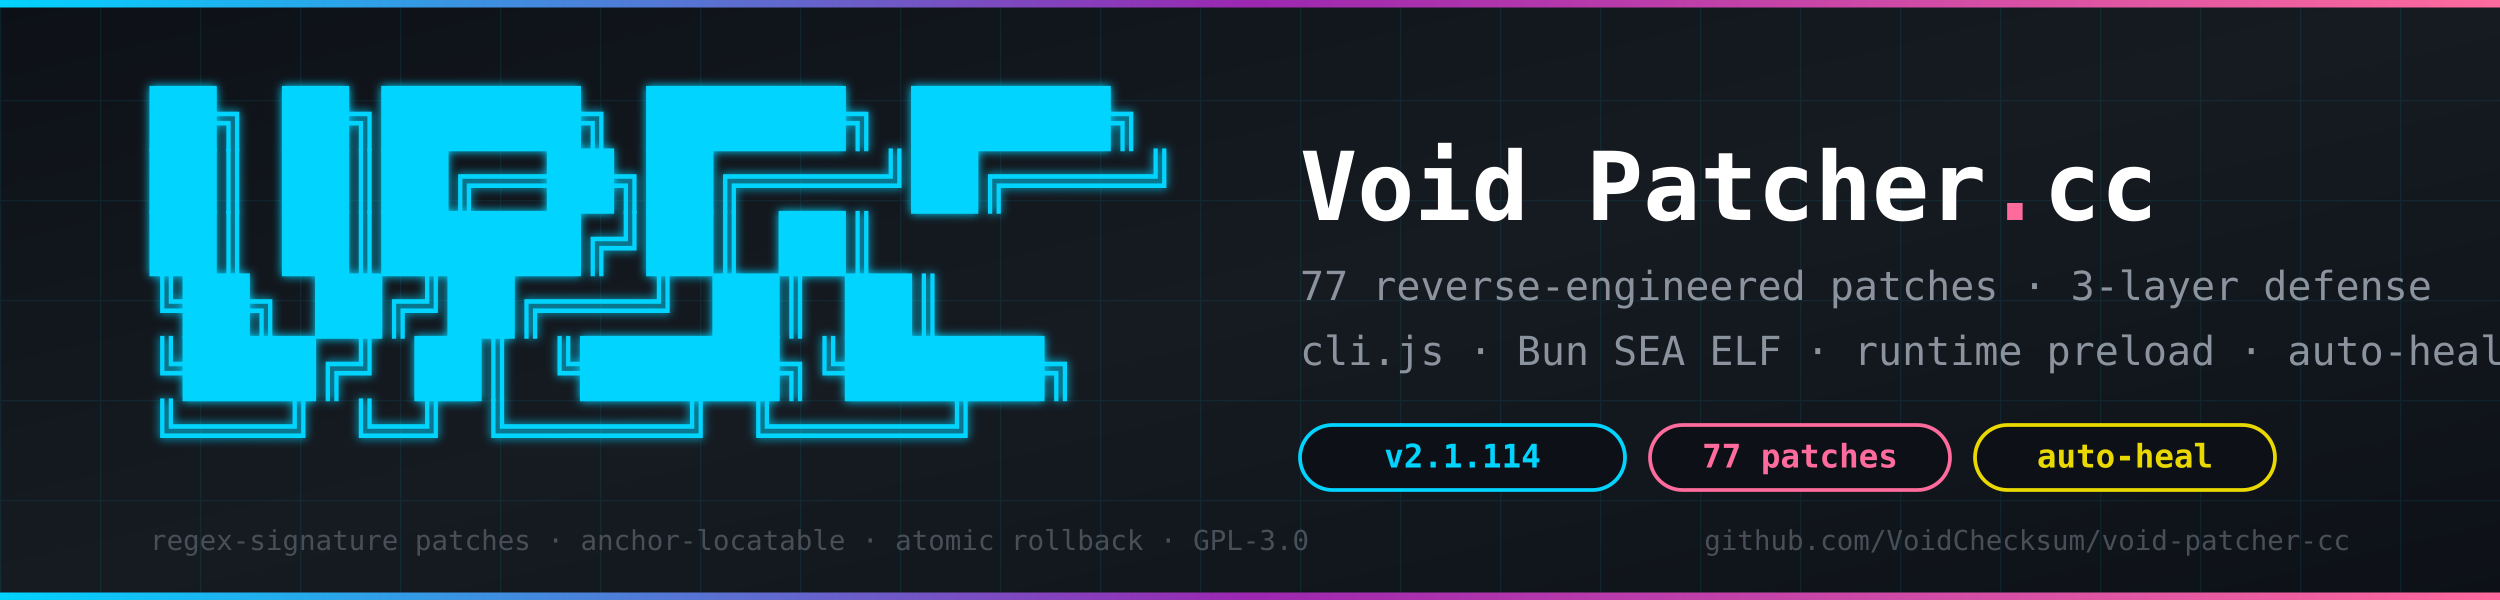
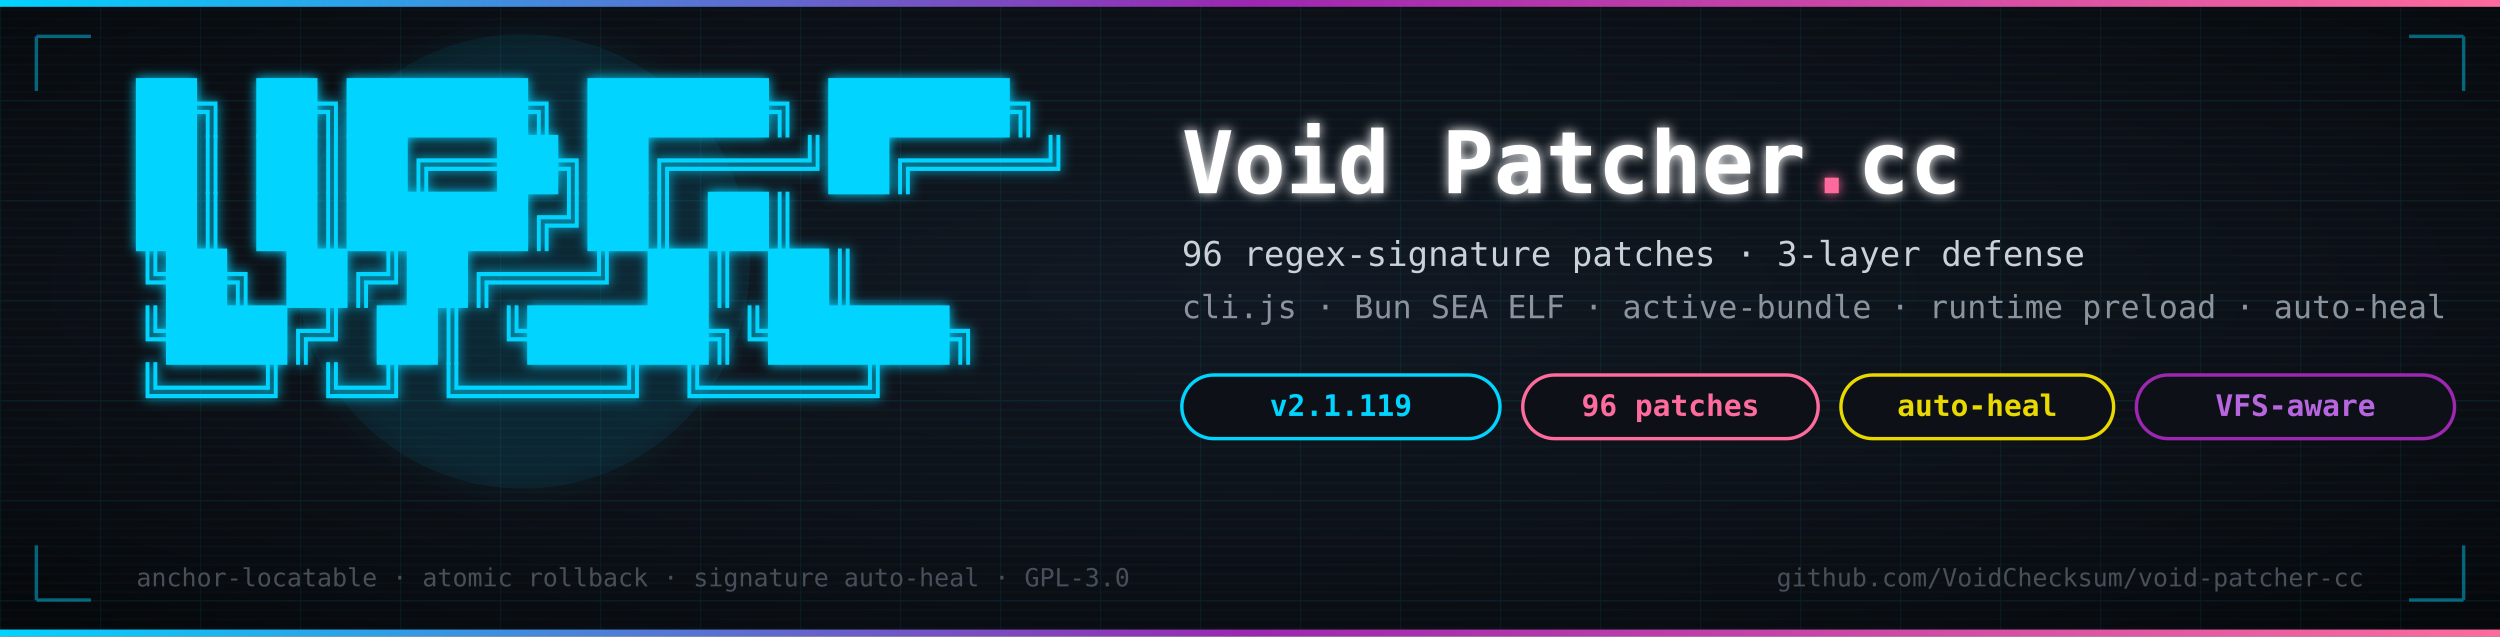
- <svg xmlns="http://www.w3.org/2000/svg" viewBox="0 0 1000 240" width="1000" height="240" role="img" aria-label="vpcc — Void Patcher for Claude Code">
+ <svg xmlns="http://www.w3.org/2000/svg" viewBox="0 0 1100 280" width="1100" height="280" role="img" aria-label="vpcc — Void Patcher for Claude Code">
  <defs>
-     <linearGradient id="bg" x1="0" y1="0" x2="1" y2="1">
-       <stop offset="0%" stop-color="#0D1117" />
-       <stop offset="50%" stop-color="#161B22" />
-       <stop offset="100%" stop-color="#0D1117" />
-     </linearGradient>
+     <radialGradient id="bg" cx="50%" cy="45%" r="75%">
+       <stop offset="0%" stop-color="#111822" />
+       <stop offset="55%" stop-color="#0D1117" />
+       <stop offset="100%" stop-color="#05070A" />
+     </radialGradient>
    <linearGradient id="accent" x1="0" y1="0" x2="1" y2="0">
      <stop offset="0%" stop-color="#00D4FF" />
      <stop offset="50%" stop-color="#9C27B0" />
      <stop offset="100%" stop-color="#FF6B9D" />
    </linearGradient>
+     <linearGradient id="accent2" x1="0" y1="0" x2="1" y2="1">
+       <stop offset="0%" stop-color="#FF6B9D" />
+       <stop offset="100%" stop-color="#E9D900" />
+     </linearGradient>
    <filter id="glow" x="-20%" y="-20%" width="140%" height="140%">
-       <feGaussianBlur stdDeviation="2" result="b" />
+       <feGaussianBlur stdDeviation="2.5" result="b" />
      <feMerge>
        <feMergeNode in="b" />
        <feMergeNode in="SourceGraphic" />
      </feMerge>
    </filter>
-     <pattern id="grid" width="40" height="40" patternUnits="userSpaceOnUse">
-       <path d="M 40 0 L 0 0 0 40" fill="none" stroke="#00D4FF" stroke-opacity="0.08" stroke-width="1" />
+     <filter id="softGlow" x="-40%" y="-40%" width="180%" height="180%">
+       <feGaussianBlur stdDeviation="6" result="b" />
+       <feMerge>
+         <feMergeNode in="b" />
+         <feMergeNode in="SourceGraphic" />
+       </feMerge>
+     </filter>
+     <pattern id="grid" width="44" height="44" patternUnits="userSpaceOnUse">
+       <path d="M 44 0 L 0 0 0 44" fill="none" stroke="#00D4FF" stroke-opacity="0.07" stroke-width="1" />
+     </pattern>
+     <pattern id="scanlines" width="4" height="4" patternUnits="userSpaceOnUse">
+       <rect width="4" height="1" fill="#00D4FF" fill-opacity="0.025" />
    </pattern>
  </defs>
-   <rect width="1000" height="240" fill="url(#bg)" />
-   <rect width="1000" height="240" fill="url(#grid)" />
-   <rect x="0" y="0" width="1000" height="3" fill="url(#accent)" />
-   <rect x="0" y="237" width="1000" height="3" fill="url(#accent)" />
+   <rect width="1100" height="280" fill="url(#bg)" />
+   <rect width="1100" height="280" fill="url(#grid)" />
+   <rect width="1100" height="280" fill="url(#scanlines)" />
+   <rect x="0" y="0" width="1100" height="3" fill="url(#accent)" />
+   <rect x="0" y="277" width="1100" height="3" fill="url(#accent)" />
+   <g stroke="#00D4FF" stroke-opacity="0.45" stroke-width="1.5" fill="none">
+     <path d="M 16 16 L 16 40 M 16 16 L 40 16" />
+     <path d="M 1084 16 L 1084 40 M 1084 16 L 1060 16" />
+     <path d="M 16 264 L 16 240 M 16 264 L 40 264" />
+     <path d="M 1084 264 L 1084 240 M 1084 264 L 1060 264" />
+   </g>
+   <circle cx="230" cy="115" r="100" fill="#00D4FF" fill-opacity="0.06" filter="url(#softGlow)" />
  <g transform="translate(60,55)" fill="#00D4FF" filter="url(#glow)" font-family="JetBrains Mono, Consolas, Menlo, monospace" font-weight="700">
    <text x="0" y="0" font-size="22">██╗   ██╗██████╗  ██████╗ ██████╗</text>
    <text x="0" y="25" font-size="22">██║   ██║██╔══██╗██╔════╝██╔════╝</text>
    <text x="0" y="50" font-size="22">██║   ██║██████╔╝██║     ██║</text>
    <text x="0" y="75" font-size="22">╚██╗ ██╔╝██╔═══╝ ██║     ██║</text>
    <text x="0" y="100" font-size="22"> ╚████╔╝ ██║     ╚██████╗╚██████╗</text>
    <text x="0" y="125" font-size="22">  ╚═══╝  ╚═╝      ╚═════╝ ╚═════╝</text>
  </g>
-   <g transform="translate(520,88)" font-family="JetBrains Mono, Consolas, Menlo, monospace">
-     <text x="0" y="0" fill="#FFFFFF" font-size="38" font-weight="700">
+   <line x1="495" y1="50" x2="495" y2="200" stroke="url(#accent)" stroke-width="1" stroke-opacity="0.4" />
+   <g transform="translate(520,85)" font-family="JetBrains Mono, Consolas, Menlo, monospace">
+     <text x="0" y="0" fill="#FFFFFF" font-size="38" font-weight="700" filter="url(#glow)">
      Void Patcher<tspan fill="#FF6B9D">.</tspan>cc
    </text>
-     <text x="0" y="32" fill="#8B949E" font-size="16">
-       77 reverse-engineered patches · 3-layer defense
+     <text x="0" y="32" fill="#C9D1D9" font-size="15">
+       96 regex-signature patches · 3-layer defense
    </text>
-     <text x="0" y="58" fill="#8B949E" font-size="16">
-       cli.js · Bun SEA ELF · runtime preload · auto-heal
+     <text x="0" y="55" fill="#8B949E" font-size="14">
+       cli.js · Bun SEA ELF · active-bundle · runtime preload · auto-heal
    </text>
-     <g transform="translate(0,82)">
-       <rect width="130" height="26" rx="13" fill="#0D1117" stroke="#00D4FF" stroke-width="1.5" />
-       <text x="65" y="17" fill="#00D4FF" font-size="13" font-weight="700" text-anchor="middle">v2.1.114</text>
-     </g>
-     <g transform="translate(140,82)">
-       <rect width="120" height="26" rx="13" fill="#0D1117" stroke="#FF6B9D" stroke-width="1.5" />
-       <text x="60" y="17" fill="#FF6B9D" font-size="13" font-weight="700" text-anchor="middle">77 patches</text>
-     </g>
-     <g transform="translate(270,82)">
-       <rect width="120" height="26" rx="13" fill="#0D1117" stroke="#E9D900" stroke-width="1.5" />
-       <text x="60" y="17" fill="#E9D900" font-size="13" font-weight="700" text-anchor="middle">auto-heal</text>
+     <g transform="translate(0,80)">
+       <g>
+         <rect width="140" height="28" rx="14" fill="#0D1117" stroke="#00D4FF" stroke-width="1.5" />
+         <text x="70" y="18" fill="#00D4FF" font-size="13" font-weight="700" text-anchor="middle">v2.1.119</text>
+       </g>
+       <g transform="translate(150,0)">
+         <rect width="130" height="28" rx="14" fill="#0D1117" stroke="#FF6B9D" stroke-width="1.5" />
+         <text x="65" y="18" fill="#FF6B9D" font-size="13" font-weight="700" text-anchor="middle">96 patches</text>
+       </g>
+       <g transform="translate(290,0)">
+         <rect width="120" height="28" rx="14" fill="#0D1117" stroke="#E9D900" stroke-width="1.5" />
+         <text x="60" y="18" fill="#E9D900" font-size="13" font-weight="700" text-anchor="middle">auto-heal</text>
+       </g>
+       <g transform="translate(420,0)">
+         <rect width="140" height="28" rx="14" fill="#0D1117" stroke="#9C27B0" stroke-width="1.5" />
+         <text x="70" y="18" fill="#B866E0" font-size="13" font-weight="700" text-anchor="middle">VFS-aware</text>
+       </g>
    </g>
  </g>
-   <text x="60" y="220" fill="#484F58" font-family="JetBrains Mono, monospace" font-size="11">
-     regex-signature patches · anchor-locatable · atomic rollback · GPL-3.0
+   <text x="60" y="258" fill="#484F58" font-family="JetBrains Mono, monospace" font-size="11">
+     anchor-locatable · atomic rollback · signature auto-heal · GPL-3.0
  </text>
-   <text x="940" y="220" fill="#484F58" font-family="JetBrains Mono, monospace" font-size="11" text-anchor="end">
+   <text x="1040" y="258" fill="#484F58" font-family="JetBrains Mono, monospace" font-size="11" text-anchor="end">
    github.com/VoidChecksum/void-patcher-cc
  </text>
</svg>
